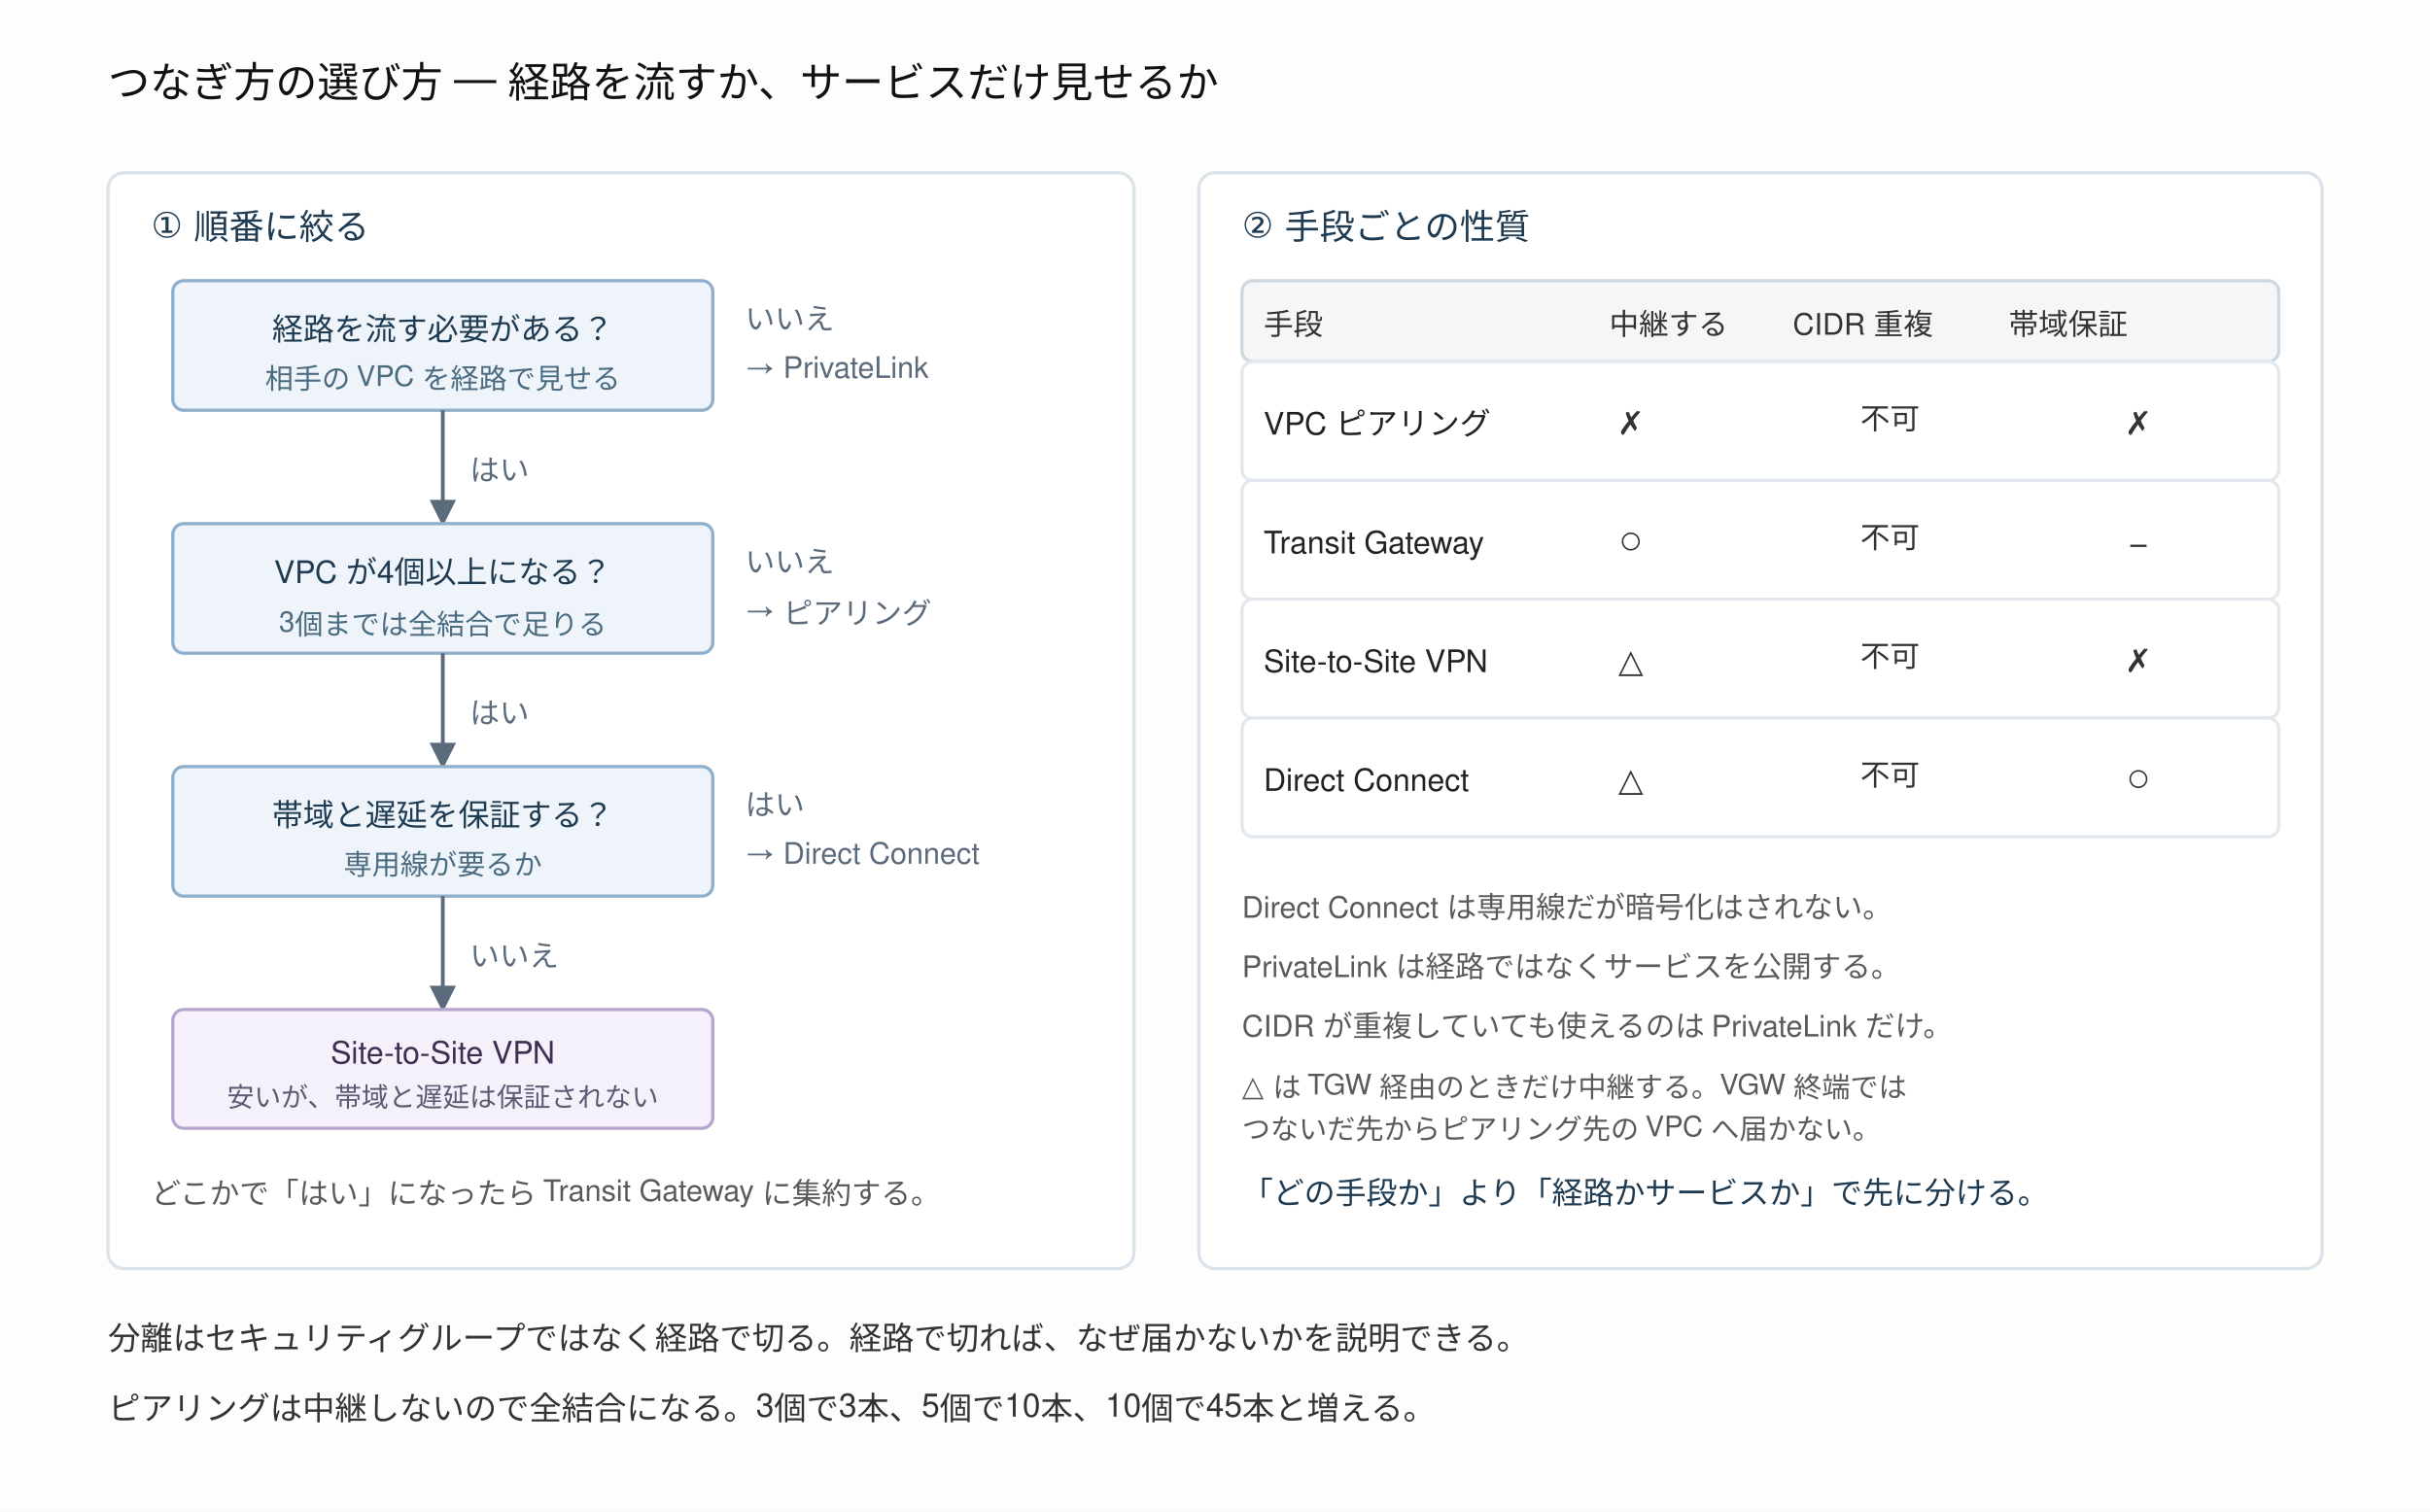
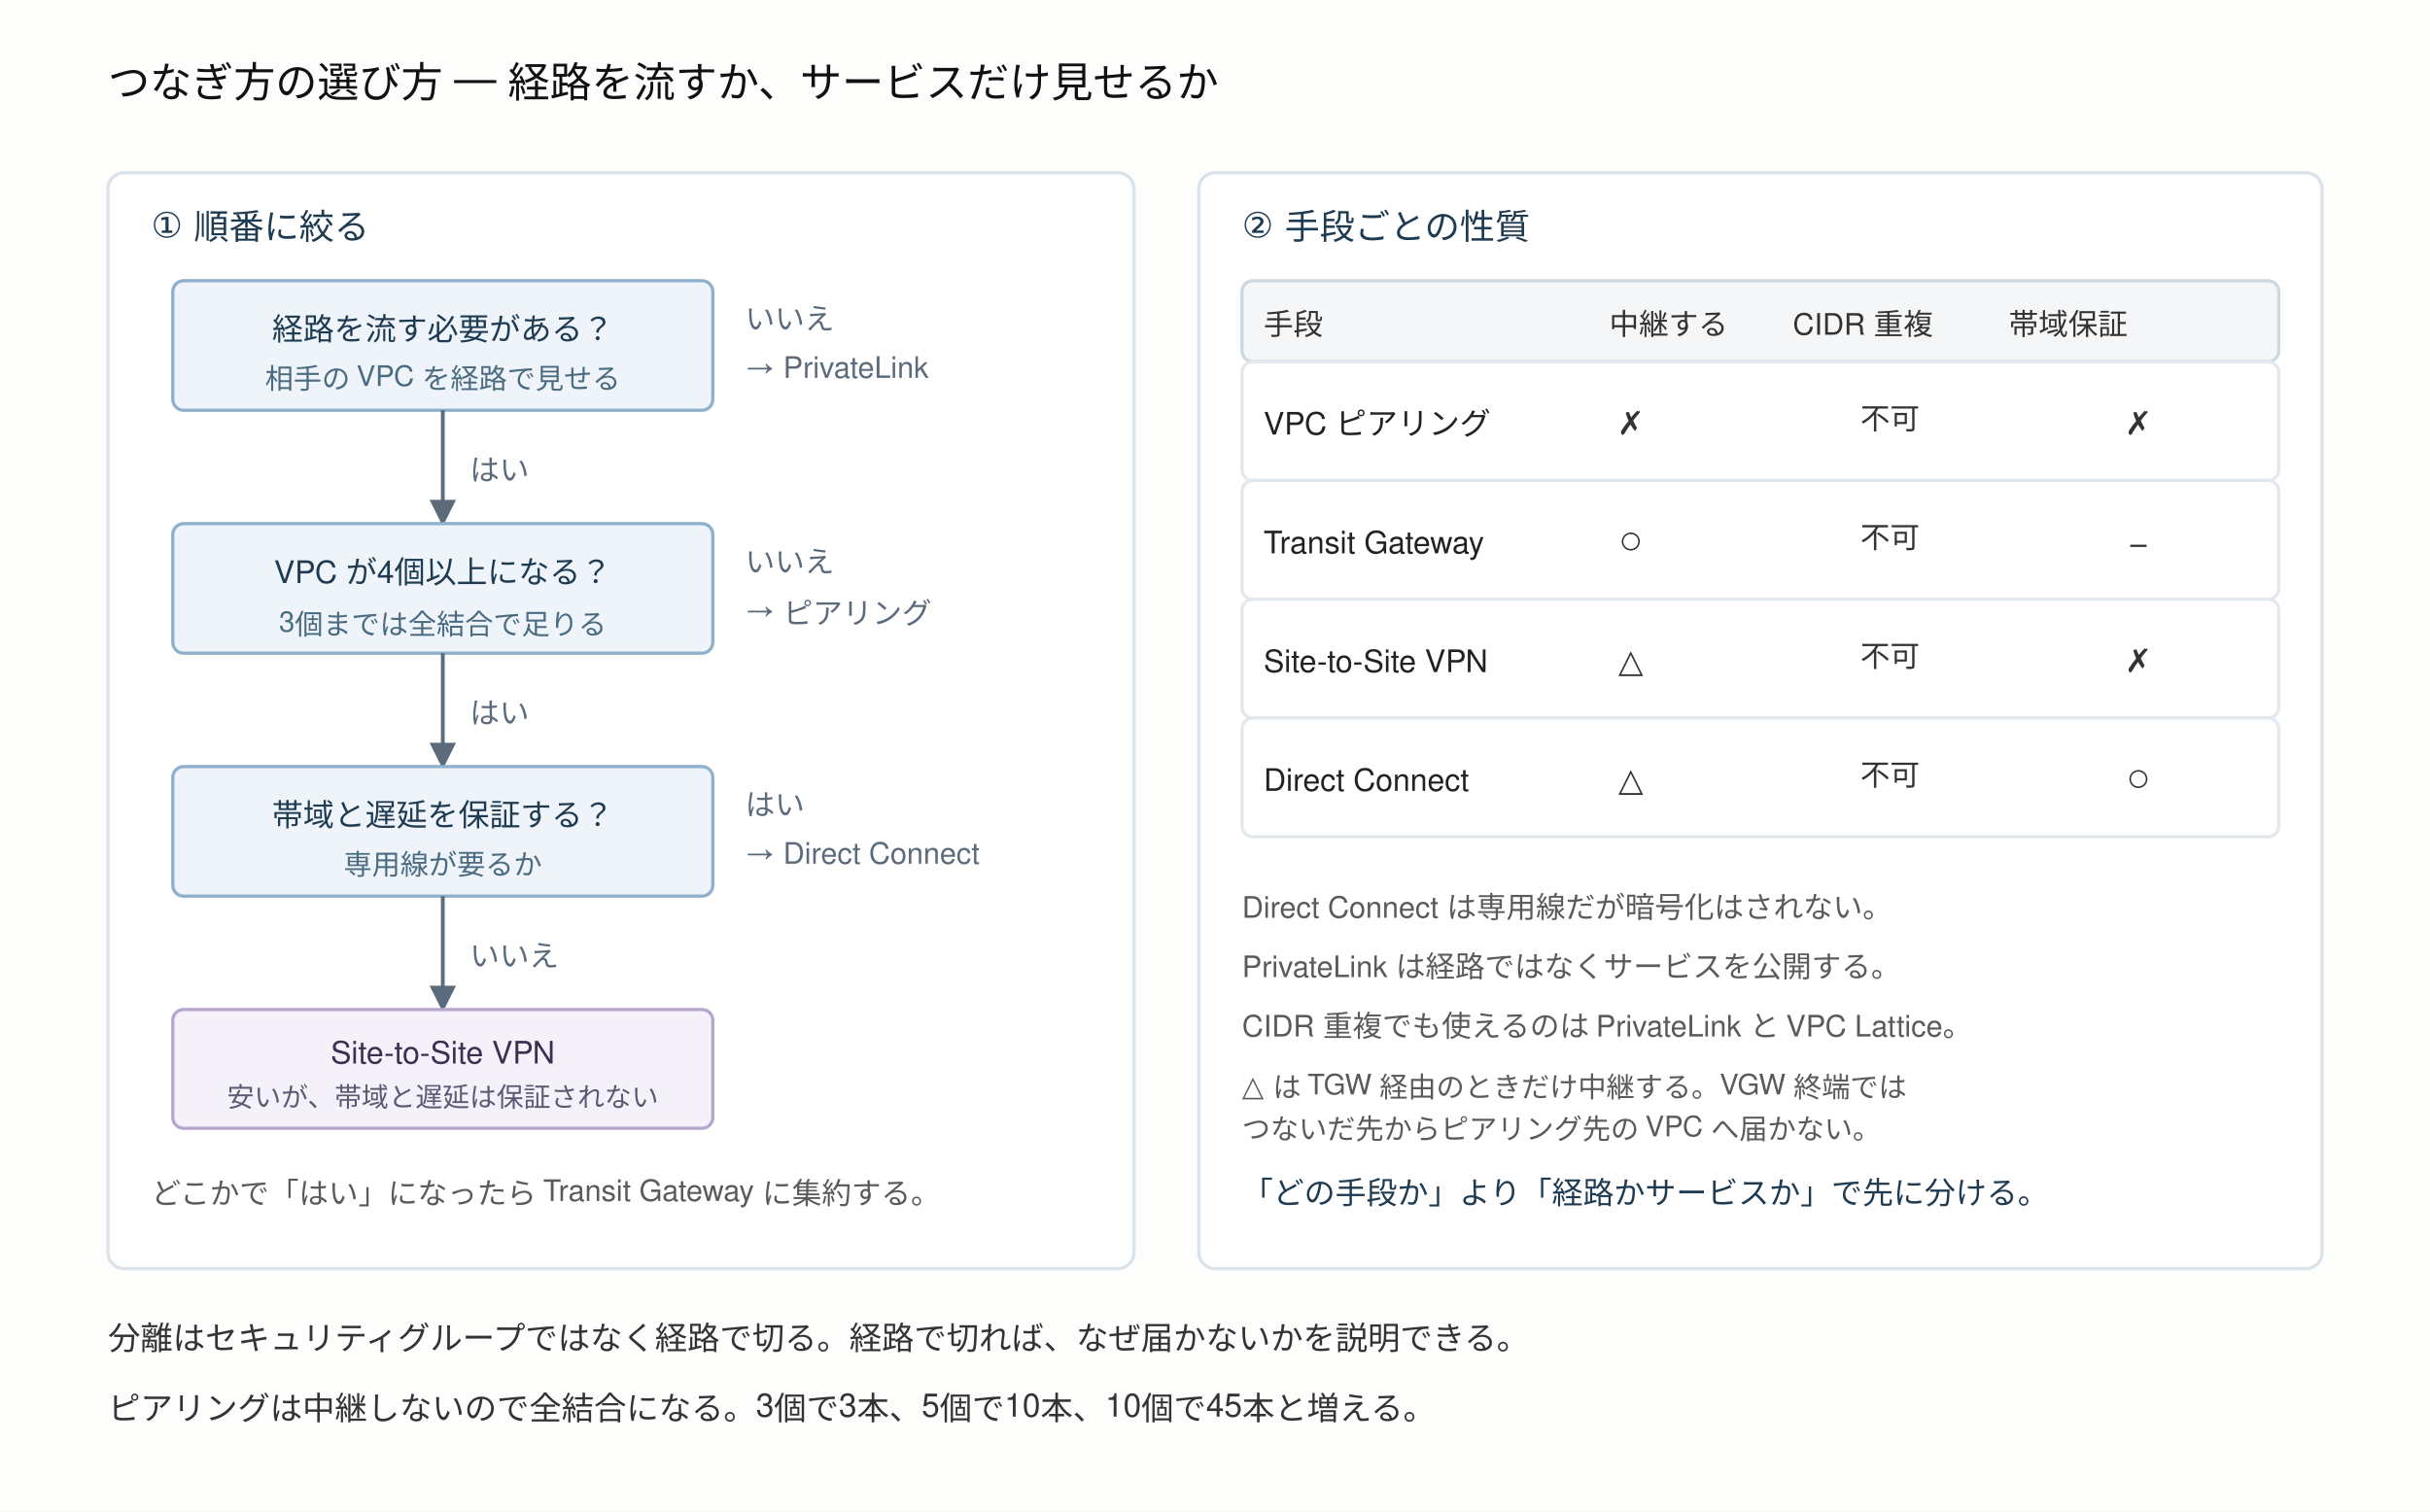
<svg xmlns="http://www.w3.org/2000/svg" width="900" height="560" viewBox="0 0 900 560" font-family="Noto Sans JP,Helvetica,sans-serif">
  <defs>
    <marker id="ah" viewBox="0 0 10 10" refX="9" refY="5" markerWidth="7" markerHeight="7" orient="auto-start-reverse">
      <path d="M 0 0 L 10 5 L 0 10 z" fill="#5b6b7b" />
    </marker>
  </defs>
  <rect width="900" height="560" fill="#fdfdfb" />
  <text x="40" y="36" font-size="15.5" fill="#111" text-anchor="start">つなぎ方の選び方 — 経路を流すか、サービスだけ見せるか</text>
  <rect x="40" y="64" width="380" height="406" rx="6" fill="#ffffff" stroke="#dbe3ea" stroke-width="1.2" />
  <text x="56" y="88" font-size="13" fill="#1f3b52" text-anchor="start">① 順番に絞る</text>
  <rect x="64" y="104" width="200" height="48" rx="4" fill="#eef4fa" stroke="#8fb0cc" stroke-width="1.2" />
  <text x="164" y="126" font-size="11.5" fill="#1f3b52" text-anchor="middle">経路を流す必要がある？</text>
  <text x="164" y="144" font-size="10.5" fill="#4a6b80" text-anchor="middle">相手の VPC を経路で見せる</text>
  <text x="276" y="122" font-size="11" fill="#5b6b7b" text-anchor="start">いいえ</text>
  <text x="276" y="140" font-size="11" fill="#5b6b7b" text-anchor="start">→ PrivateLink</text>
  <line x1="164" y1="152" x2="164" y2="194" stroke="#5b6b7b" stroke-width="1.4" marker-end="url(#ah)" />
  <text x="174" y="178" font-size="11" fill="#5b6b7b" text-anchor="start">はい</text>
  <rect x="64" y="194" width="200" height="48" rx="4" fill="#eef4fa" stroke="#8fb0cc" stroke-width="1.2" />
  <text x="164" y="216" font-size="11.5" fill="#1f3b52" text-anchor="middle">VPC が4個以上になる？</text>
  <text x="164" y="234" font-size="10.5" fill="#4a6b80" text-anchor="middle">3個までは全結合で足りる</text>
  <text x="276" y="212" font-size="11" fill="#5b6b7b" text-anchor="start">いいえ</text>
  <text x="276" y="230" font-size="11" fill="#5b6b7b" text-anchor="start">→ ピアリング</text>
  <line x1="164" y1="242" x2="164" y2="284" stroke="#5b6b7b" stroke-width="1.4" marker-end="url(#ah)" />
  <text x="174" y="268" font-size="11" fill="#5b6b7b" text-anchor="start">はい</text>
  <rect x="64" y="284" width="200" height="48" rx="4" fill="#eef4fa" stroke="#8fb0cc" stroke-width="1.2" />
  <text x="164" y="306" font-size="11.5" fill="#1f3b52" text-anchor="middle">帯域と遅延を保証する？</text>
  <text x="164" y="324" font-size="10.5" fill="#4a6b80" text-anchor="middle">専用線が要るか</text>
  <text x="276" y="302" font-size="11" fill="#5b6b7b" text-anchor="start">はい</text>
  <text x="276" y="320" font-size="11" fill="#5b6b7b" text-anchor="start">→ Direct Connect</text>
  <line x1="164" y1="332" x2="164" y2="374" stroke="#5b6b7b" stroke-width="1.4" marker-end="url(#ah)" />
  <text x="174" y="358" font-size="11" fill="#5b6b7b" text-anchor="start">いいえ</text>
  <rect x="64" y="374" width="200" height="44" rx="4" fill="#f4f1fa" stroke="#b6a7cf" stroke-width="1.2" />
  <text x="164" y="394" font-size="11.5" fill="#3c2f52" text-anchor="middle">Site-to-Site VPN</text>
  <text x="164" y="410" font-size="10" fill="#5a5a72" text-anchor="middle">安いが、帯域と遅延は保証されない</text>
  <text x="56" y="446" font-size="11" fill="#5a5a5a" text-anchor="start">どこかで「はい」になったら Transit Gateway に集約する。</text>
  <rect x="444" y="64" width="416" height="406" rx="6" fill="#ffffff" stroke="#dbe3ea" stroke-width="1.2" />
  <text x="460" y="88" font-size="13" fill="#1f3b52" text-anchor="start">② 手段ごとの性質</text>
  <rect x="460" y="104" width="384" height="30" rx="4" fill="#f4f6f8" stroke="#cfd8df" stroke-width="1.2" />
  <text x="468" y="124" font-size="11" fill="#333" text-anchor="start">手段</text>
  <text x="596" y="124" font-size="11" fill="#333" text-anchor="start">中継する</text>
  <text x="664" y="124" font-size="11" fill="#333" text-anchor="start">CIDR 重複</text>
  <text x="744" y="124" font-size="11" fill="#333" text-anchor="start">帯域保証</text>
  <rect x="460" y="134" width="384" height="44" rx="4" fill="#ffffff" stroke="#e2e8ed" stroke-width="1.2" />
  <text x="468" y="161" font-size="11.5" fill="#222" text-anchor="start">VPC ピアリング</text>
  <text x="604" y="161" font-size="12" fill="#333" text-anchor="middle">✗</text>
  <text x="700" y="159" font-size="11" fill="#333" text-anchor="middle">不可</text>
  <text x="792" y="161" font-size="12" fill="#333" text-anchor="middle">✗</text>
  <rect x="460" y="178" width="384" height="44" rx="4" fill="#ffffff" stroke="#e2e8ed" stroke-width="1.2" />
  <text x="468" y="205" font-size="11.5" fill="#222" text-anchor="start">Transit Gateway</text>
  <text x="604" y="205" font-size="12" fill="#333" text-anchor="middle">○</text>
  <text x="700" y="203" font-size="11" fill="#333" text-anchor="middle">不可</text>
  <text x="792" y="205" font-size="12" fill="#333" text-anchor="middle">−</text>
  <rect x="460" y="222" width="384" height="44" rx="4" fill="#ffffff" stroke="#e2e8ed" stroke-width="1.2" />
  <text x="468" y="249" font-size="11.5" fill="#222" text-anchor="start">Site-to-Site VPN</text>
  <text x="604" y="249" font-size="12" fill="#333" text-anchor="middle">△</text>
  <text x="700" y="247" font-size="11" fill="#333" text-anchor="middle">不可</text>
  <text x="792" y="249" font-size="12" fill="#333" text-anchor="middle">✗</text>
  <rect x="460" y="266" width="384" height="44" rx="4" fill="#ffffff" stroke="#e2e8ed" stroke-width="1.2" />
  <text x="468" y="293" font-size="11.5" fill="#222" text-anchor="start">Direct Connect</text>
  <text x="604" y="293" font-size="12" fill="#333" text-anchor="middle">△</text>
  <text x="700" y="291" font-size="11" fill="#333" text-anchor="middle">不可</text>
  <text x="792" y="293" font-size="12" fill="#333" text-anchor="middle">○</text>
  <text x="460" y="340" font-size="11" fill="#5a5a5a" text-anchor="start">Direct Connect は専用線だが暗号化はされない。</text>
  <text x="460" y="362" font-size="11" fill="#5a5a5a" text-anchor="start">PrivateLink は経路ではなくサービスを公開する。</text>
-   <text x="460" y="384" font-size="11" fill="#5a5a5a" text-anchor="start">CIDR が重複していても使えるのは PrivateLink だけ。</text>
+   <text x="460" y="384" font-size="11" fill="#5a5a5a" text-anchor="start">CIDR 重複でも使えるのは PrivateLink と VPC Lattice。</text>
  <text x="460" y="406" font-size="10.5" fill="#5a5a5a" text-anchor="start">△ は TGW 経由のときだけ中継する。VGW 終端では</text>
  <text x="460" y="422" font-size="10.5" fill="#5a5a5a" text-anchor="start">つないだ先からピアリング先の VPC へ届かない。</text>
  <text x="460" y="446" font-size="11.5" fill="#1f3b52" text-anchor="start">「どの手段か」より「経路かサービスか」で先に分ける。</text>
  <text x="40" y="500" font-size="12" fill="#333" text-anchor="start">分離はセキュリティグループではなく経路で切る。経路で切れば、なぜ届かないかを説明できる。</text>
  <text x="40" y="526" font-size="12" fill="#333" text-anchor="start">ピアリングは中継しないので全結合になる。3個で3本、5個で10本、10個で45本と増える。</text>
</svg>
